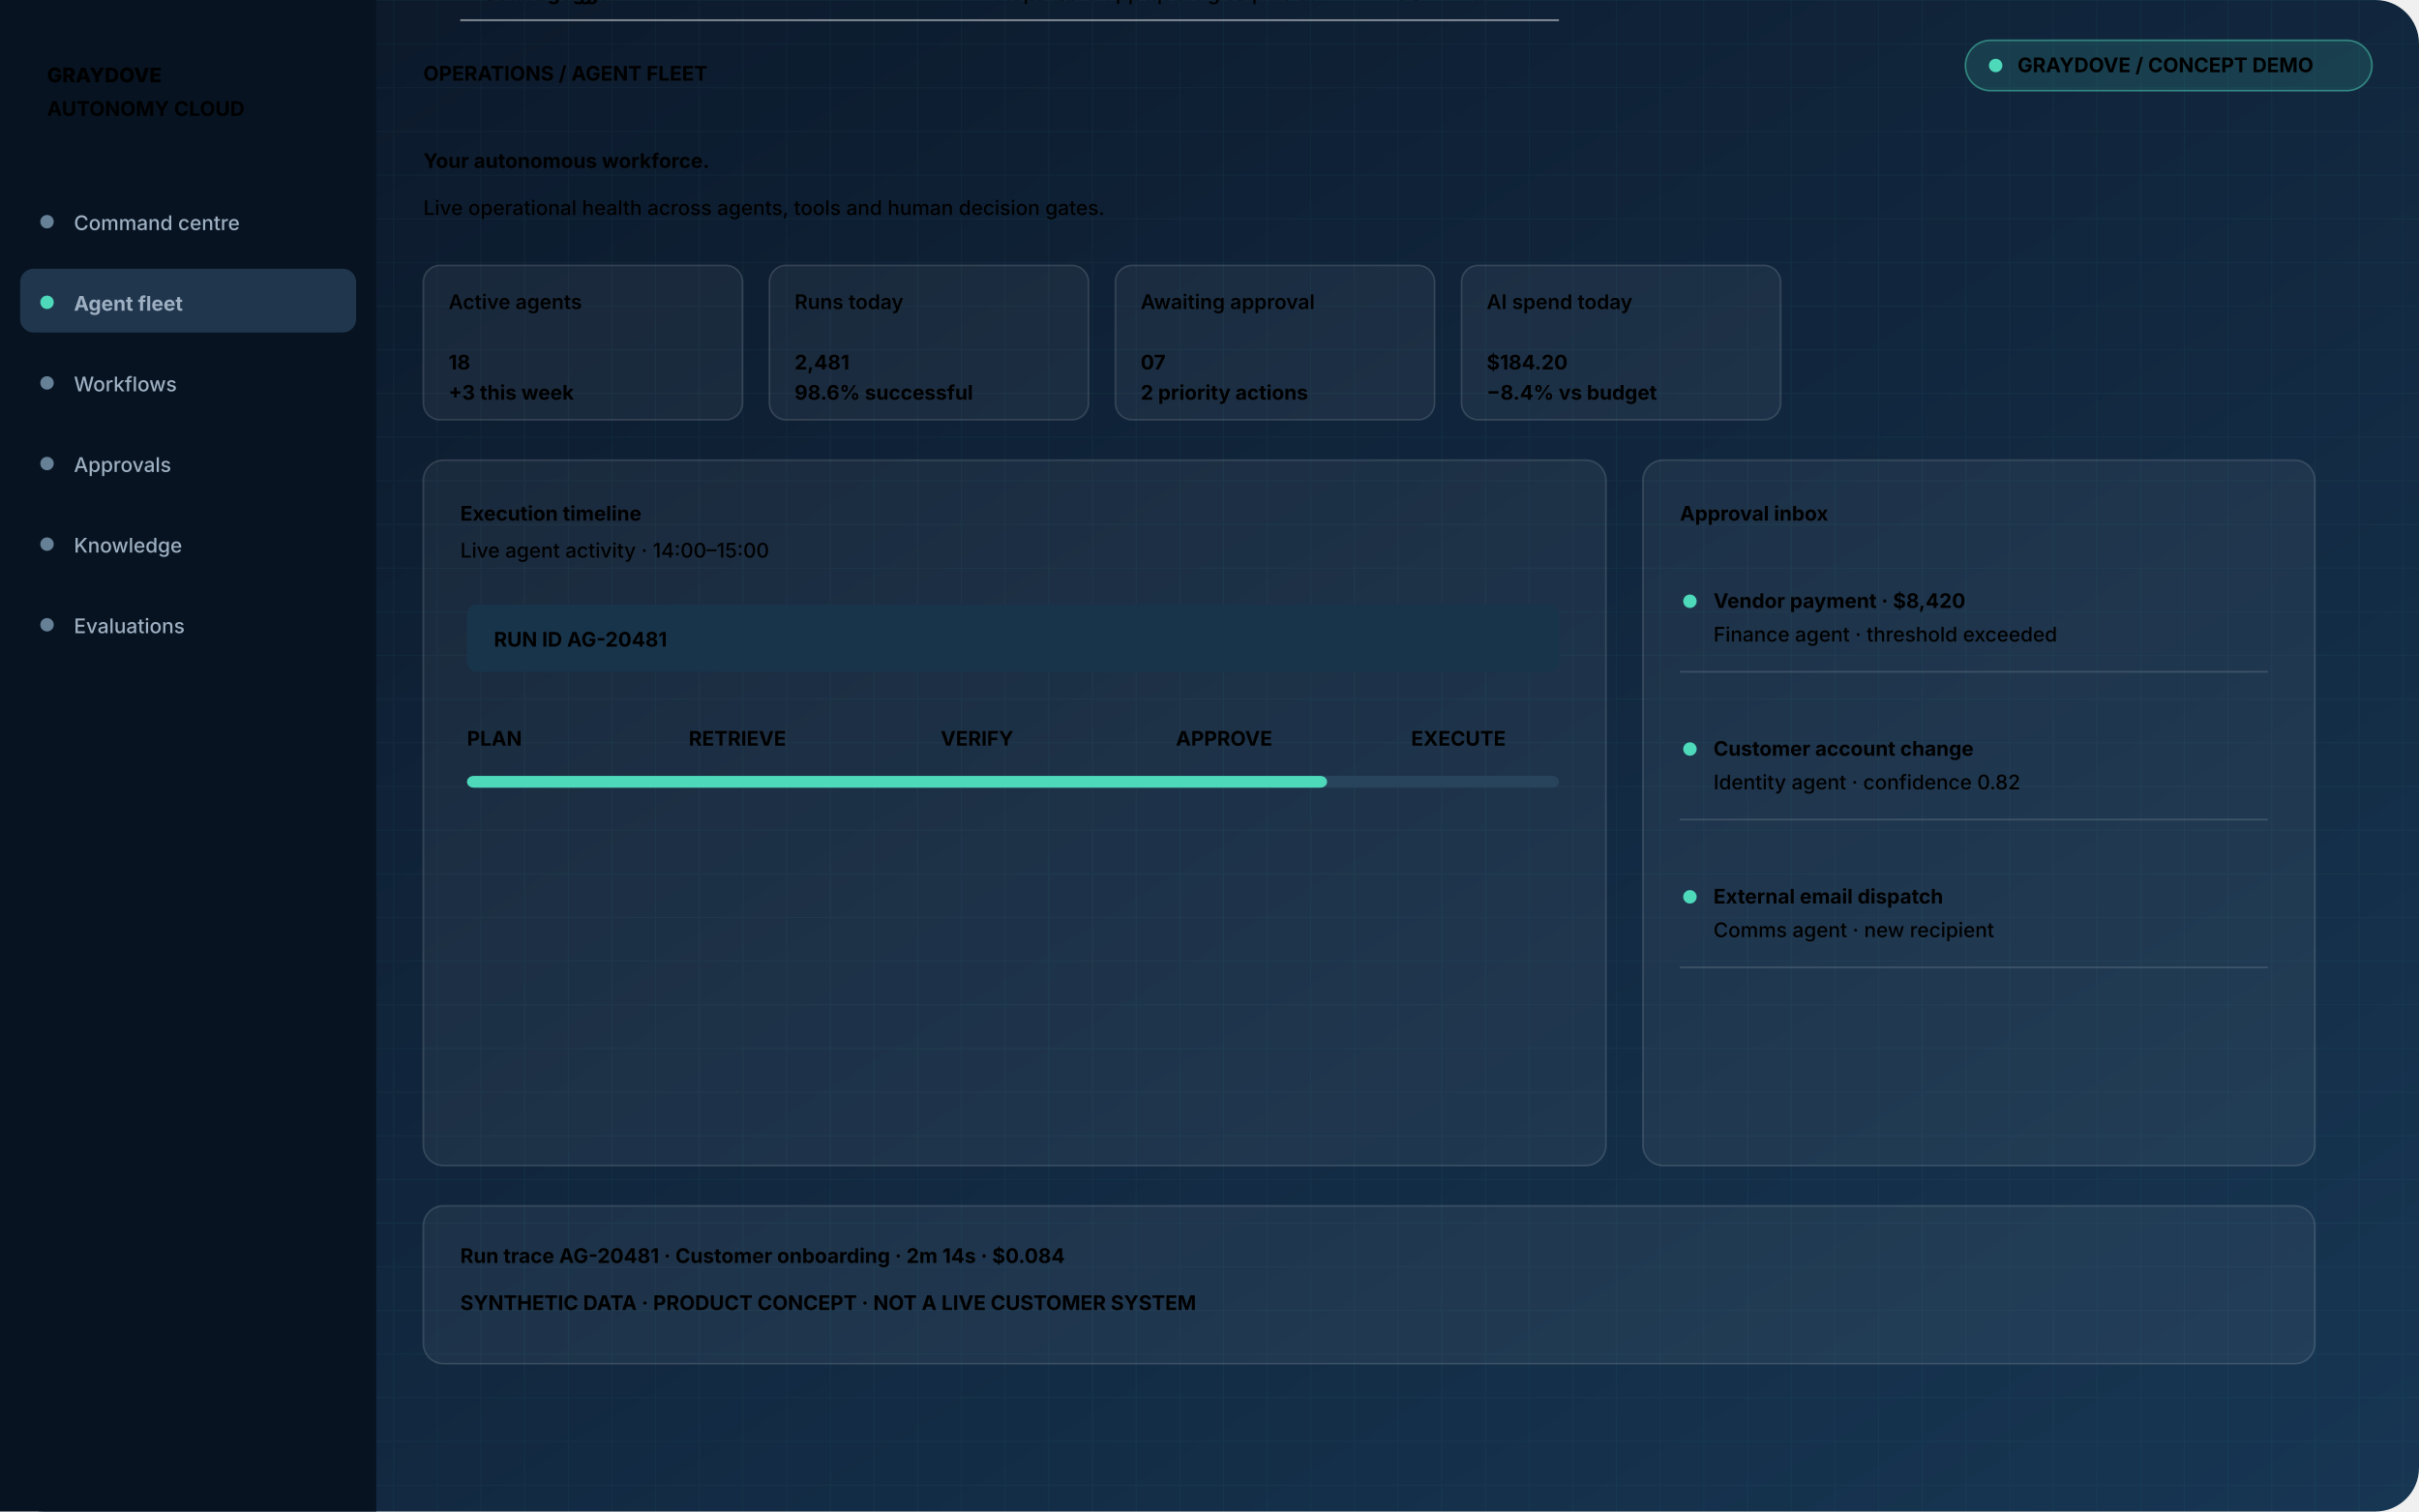
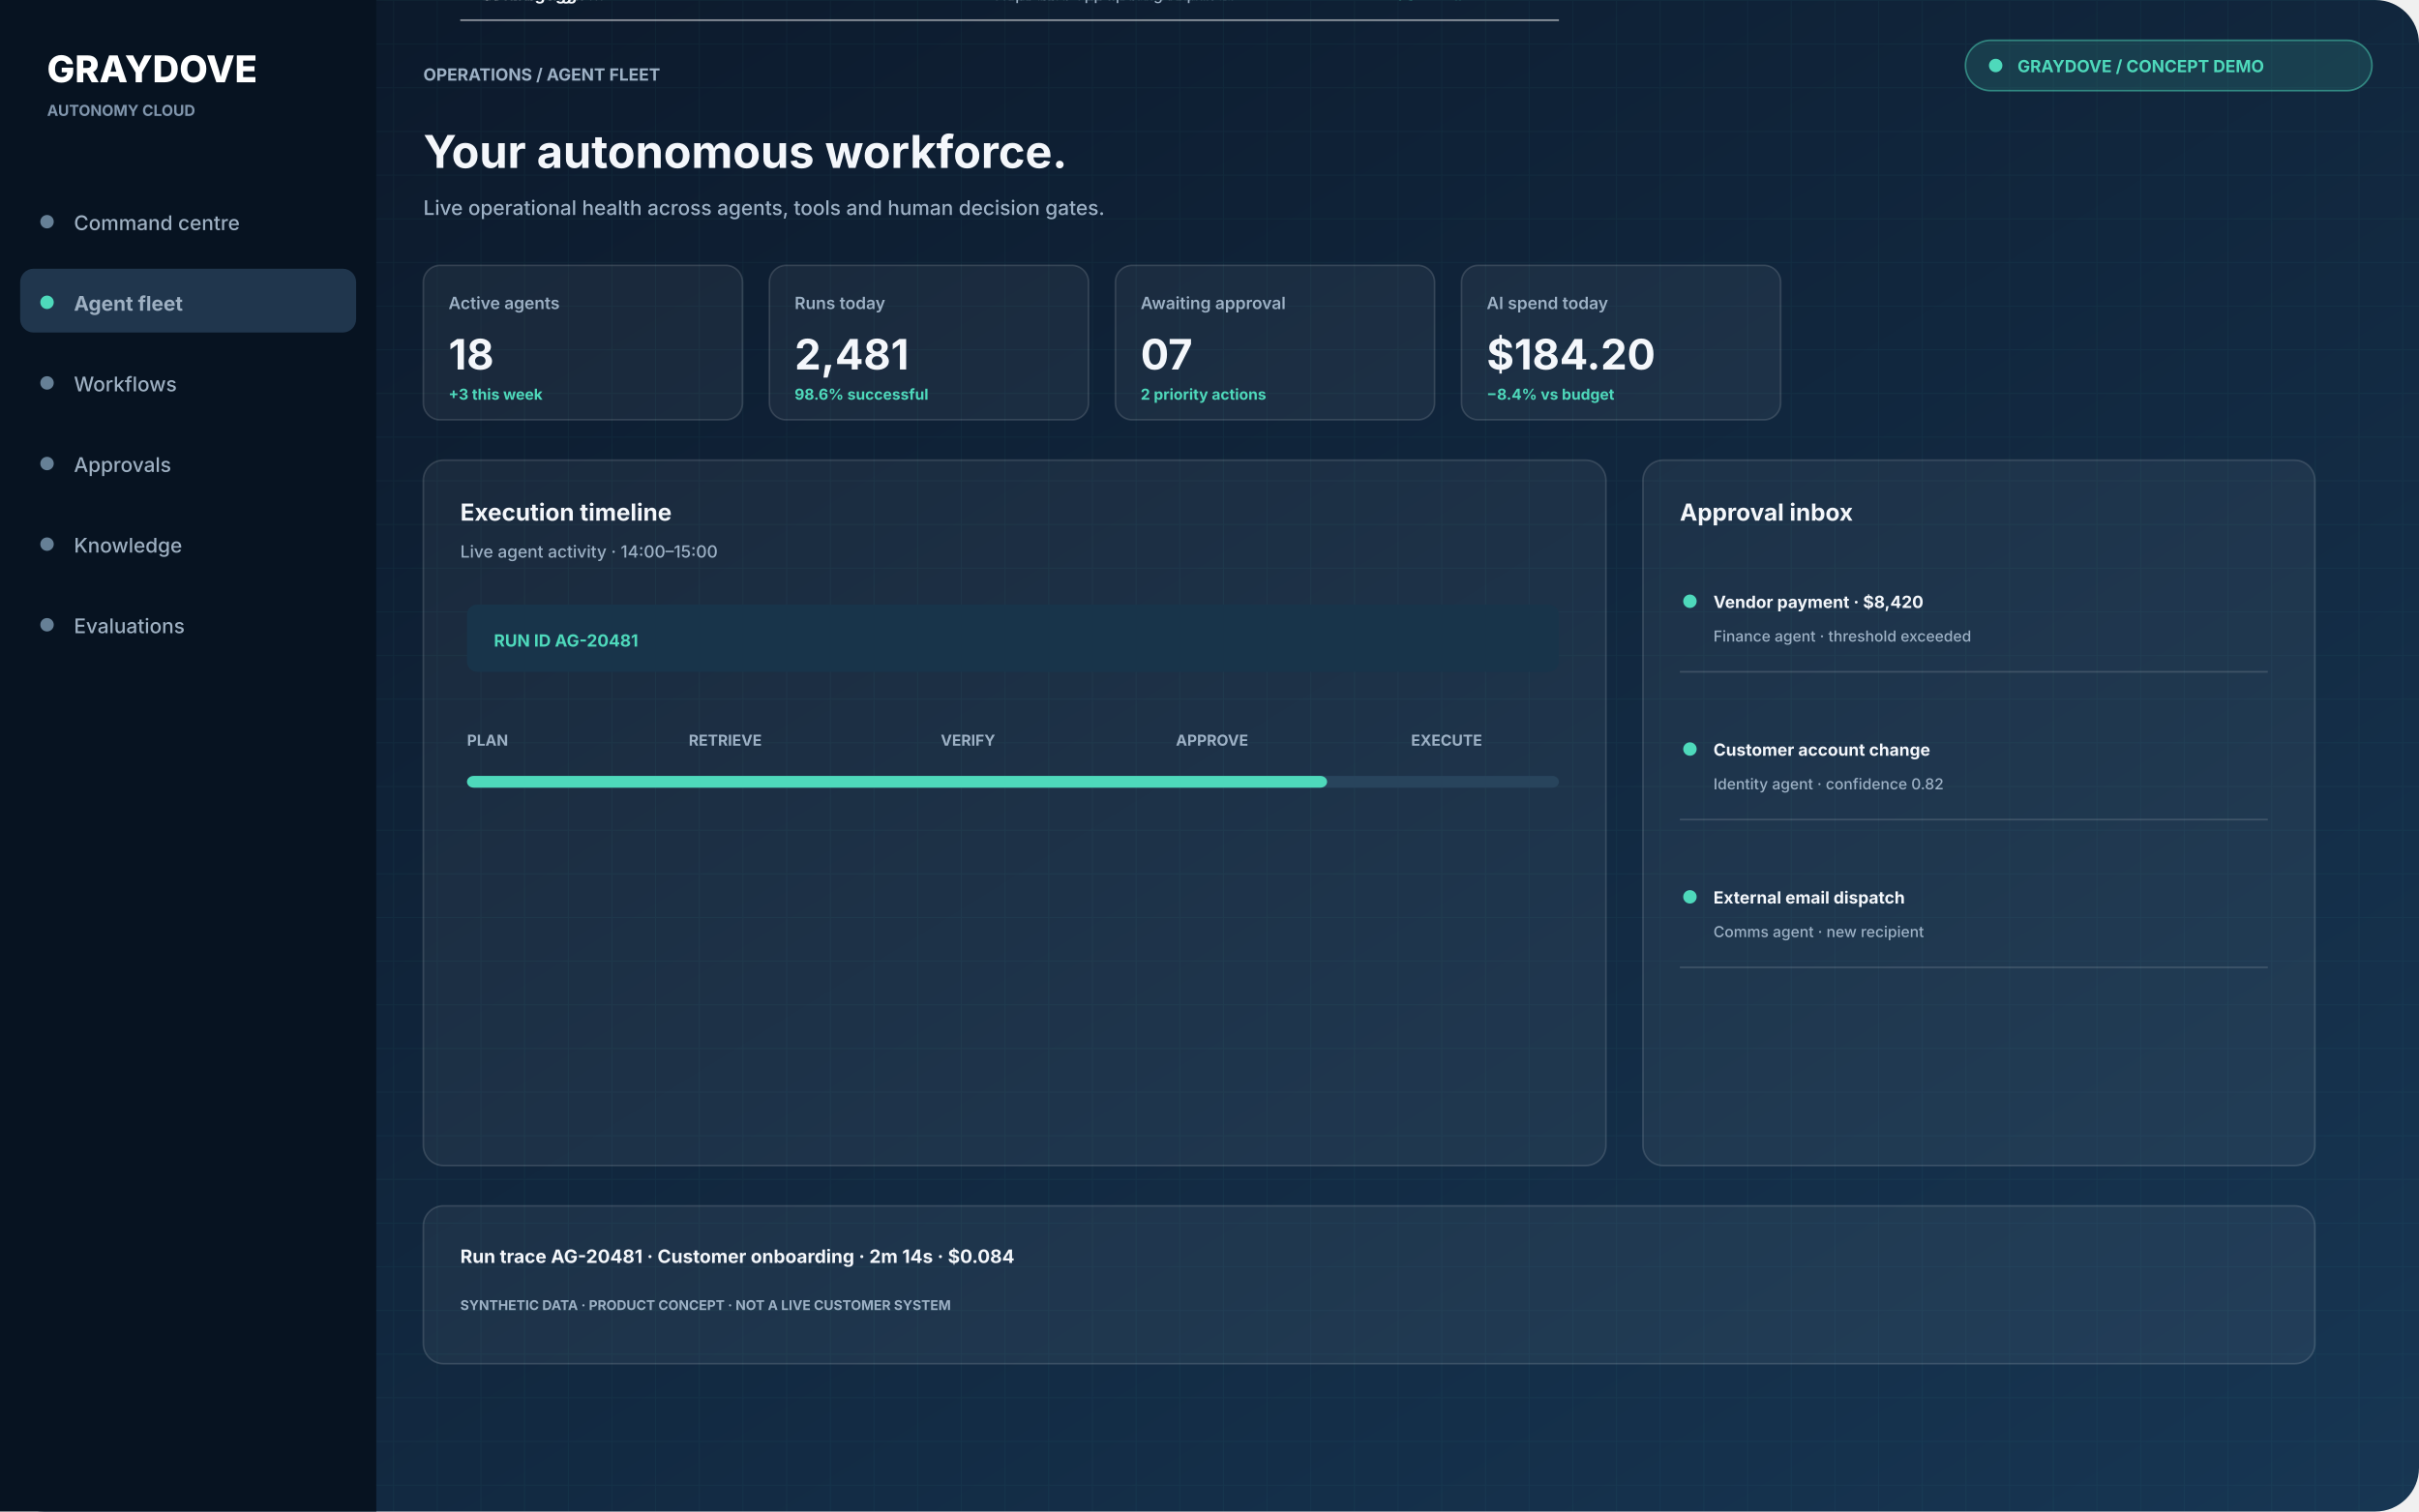
<svg xmlns="http://www.w3.org/2000/svg" width="1440" height="900" viewBox="0 0 1440 900">
  <defs>
    <linearGradient id="bg" x1="0" y1="0" x2="1" y2="1">
      <stop stop-color="#0B1728" />
      <stop offset="1" stop-color="#173653" />
    </linearGradient>
    <pattern id="grid" width="26" height="26" patternUnits="userSpaceOnUse">
      <path d="M26 0H0V26" fill="none" stroke="#4ED9BB" stroke-opacity=".05" />
    </pattern>
  </defs>
  <rect width="1440" height="900" rx="26" fill="url(#bg)" />
  <rect width="1440" height="900" rx="26" fill="url(#grid)" />
  <rect x="0" y="0" width="224" height="900" rx="0" fill="#071321" stroke="none" />
-   <text x="28" y="49" font-family="Inter,Arial,sans-serif" font-size="#fff" font-weight="800" fill="22">GRAYDOVE</text>
-   <text x="28" y="69" font-family="Inter,Arial,sans-serif" font-size="#8196AD" font-weight="700" fill="9">AUTONOMY CLOUD</text>
+   <text x="28" y="49" font-family="Inter,Arial,sans-serif" font-size="22" font-weight="800" fill="#fff">GRAYDOVE</text>
+   <text x="28" y="69" font-family="Inter,Arial,sans-serif" font-size="9" font-weight="700" fill="#8196AD">AUTONOMY CLOUD</text>
  <circle cx="28" cy="132" r="4" fill="#668096" />
  <text x="44" y="137" font-family="Inter,Arial,sans-serif" font-size="12" font-weight="500" fill="#9EB0C2">Command centre</text>
  <rect x="12" y="160" width="200" height="38" rx="8" fill="#20364D" stroke="none" />
  <circle cx="28" cy="180" r="4" fill="#4ED9BB" />
  <text x="44" y="185" font-family="Inter,Arial,sans-serif" font-size="12" font-weight="700" fill="#9EB0C2">Agent fleet</text>
  <circle cx="28" cy="228" r="4" fill="#668096" />
  <text x="44" y="233" font-family="Inter,Arial,sans-serif" font-size="12" font-weight="500" fill="#9EB0C2">Workflows</text>
  <circle cx="28" cy="276" r="4" fill="#668096" />
  <text x="44" y="281" font-family="Inter,Arial,sans-serif" font-size="12" font-weight="500" fill="#9EB0C2">Approvals</text>
  <circle cx="28" cy="324" r="4" fill="#668096" />
  <text x="44" y="329" font-family="Inter,Arial,sans-serif" font-size="12" font-weight="500" fill="#9EB0C2">Knowledge</text>
  <circle cx="28" cy="372" r="4" fill="#668096" />
  <text x="44" y="377" font-family="Inter,Arial,sans-serif" font-size="12" font-weight="500" fill="#9EB0C2">Evaluations</text>
-   <text x="252" y="48" font-family="Inter,Arial,sans-serif" font-size="#9DB1C5" font-weight="700" fill="10">OPERATIONS / AGENT FLEET</text>
-   <text x="252" y="100" font-family="Inter,Arial,sans-serif" font-size="#F4F7FB" font-weight="750" fill="27">Your autonomous workforce.</text>
-   <text x="252" y="128" font-family="Inter,Arial,sans-serif" font-size="#9DB1C5" font-weight="450" fill="12">Live operational health across agents, tools and human decision gates.</text>
+   <text x="252" y="48" font-family="Inter,Arial,sans-serif" font-size="10" font-weight="700" fill="#9DB1C5">OPERATIONS / AGENT FLEET</text>
+   <text x="252" y="100" font-family="Inter,Arial,sans-serif" font-size="27" font-weight="750" fill="#F4F7FB">Your autonomous workforce.</text>
+   <text x="252" y="128" font-family="Inter,Arial,sans-serif" font-size="12" font-weight="450" fill="#9DB1C5">Live operational health across agents, tools and human decision gates.</text>
  <rect x="252" y="158" width="190" height="92" rx="10" fill="#FFFFFF0D" stroke="#FFFFFF22" />
-   <text x="267" y="184" font-family="Inter,Arial,sans-serif" font-size="#9DB1C5" font-weight="600" fill="10">Active agents</text>
-   <text x="267" y="220" font-family="Inter,Arial,sans-serif" font-size="#F4F7FB" font-weight="750" fill="25">18</text>
-   <text x="267" y="238" font-family="Inter,Arial,sans-serif" font-size="#4ED9BB" font-weight="650" fill="9">+3 this week</text>
+   <text x="267" y="184" font-family="Inter,Arial,sans-serif" font-size="10" font-weight="600" fill="#9DB1C5">Active agents</text>
+   <text x="267" y="220" font-family="Inter,Arial,sans-serif" font-size="25" font-weight="750" fill="#F4F7FB">18</text>
+   <text x="267" y="238" font-family="Inter,Arial,sans-serif" font-size="9" font-weight="650" fill="#4ED9BB">+3 this week</text>
  <rect x="458" y="158" width="190" height="92" rx="10" fill="#FFFFFF0D" stroke="#FFFFFF22" />
-   <text x="473" y="184" font-family="Inter,Arial,sans-serif" font-size="#9DB1C5" font-weight="600" fill="10">Runs today</text>
-   <text x="473" y="220" font-family="Inter,Arial,sans-serif" font-size="#F4F7FB" font-weight="750" fill="25">2,481</text>
-   <text x="473" y="238" font-family="Inter,Arial,sans-serif" font-size="#4ED9BB" font-weight="650" fill="9">98.6% successful</text>
+   <text x="473" y="184" font-family="Inter,Arial,sans-serif" font-size="10" font-weight="600" fill="#9DB1C5">Runs today</text>
+   <text x="473" y="220" font-family="Inter,Arial,sans-serif" font-size="25" font-weight="750" fill="#F4F7FB">2,481</text>
+   <text x="473" y="238" font-family="Inter,Arial,sans-serif" font-size="9" font-weight="650" fill="#4ED9BB">98.6% successful</text>
  <rect x="664" y="158" width="190" height="92" rx="10" fill="#FFFFFF0D" stroke="#FFFFFF22" />
-   <text x="679" y="184" font-family="Inter,Arial,sans-serif" font-size="#9DB1C5" font-weight="600" fill="10">Awaiting approval</text>
-   <text x="679" y="220" font-family="Inter,Arial,sans-serif" font-size="#F4F7FB" font-weight="750" fill="25">07</text>
-   <text x="679" y="238" font-family="Inter,Arial,sans-serif" font-size="#4ED9BB" font-weight="650" fill="9">2 priority actions</text>
+   <text x="679" y="184" font-family="Inter,Arial,sans-serif" font-size="10" font-weight="600" fill="#9DB1C5">Awaiting approval</text>
+   <text x="679" y="220" font-family="Inter,Arial,sans-serif" font-size="25" font-weight="750" fill="#F4F7FB">07</text>
+   <text x="679" y="238" font-family="Inter,Arial,sans-serif" font-size="9" font-weight="650" fill="#4ED9BB">2 priority actions</text>
  <rect x="870" y="158" width="190" height="92" rx="10" fill="#FFFFFF0D" stroke="#FFFFFF22" />
-   <text x="885" y="184" font-family="Inter,Arial,sans-serif" font-size="#9DB1C5" font-weight="600" fill="10">AI spend today</text>
-   <text x="885" y="220" font-family="Inter,Arial,sans-serif" font-size="#F4F7FB" font-weight="750" fill="25">$184.20</text>
-   <text x="885" y="238" font-family="Inter,Arial,sans-serif" font-size="#4ED9BB" font-weight="650" fill="9">−8.4% vs budget</text>
+   <text x="885" y="184" font-family="Inter,Arial,sans-serif" font-size="10" font-weight="600" fill="#9DB1C5">AI spend today</text>
+   <text x="885" y="220" font-family="Inter,Arial,sans-serif" font-size="25" font-weight="750" fill="#F4F7FB">$184.20</text>
+   <text x="885" y="238" font-family="Inter,Arial,sans-serif" font-size="9" font-weight="650" fill="#4ED9BB">−8.4% vs budget</text>
  <rect x="252" y="274" width="704" height="420" rx="12" fill="#FFFFFF0D" stroke="#FFFFFF22" />
-   <text x="274" y="310" font-family="Inter,Arial,sans-serif" font-size="#F4F7FB" font-weight="700" fill="14">Execution timeline</text>
-   <text x="274" y="332" font-family="Inter,Arial,sans-serif" font-size="#9DB1C5" font-weight="450" fill="10">Live agent activity · 14:00–15:00</text>
+   <text x="274" y="310" font-family="Inter,Arial,sans-serif" font-size="14" font-weight="700" fill="#F4F7FB">Execution timeline</text>
+   <text x="274" y="332" font-family="Inter,Arial,sans-serif" font-size="10" font-weight="450" fill="#9DB1C5">Live agent activity · 14:00–15:00</text>
  <rect x="278" y="360" width="650" height="40" rx="6" fill="#18344A" stroke="none" />
-   <text x="294" y="385" font-family="Inter,Arial,sans-serif" font-size="#4ED9BB" font-weight="700" fill="10">RUN ID  AG-20481</text>
-   <text x="278" y="444" font-family="Inter,Arial,sans-serif" font-size="#9DB1C5" font-weight="700" fill="9">PLAN</text>
-   <text x="410" y="444" font-family="Inter,Arial,sans-serif" font-size="#9DB1C5" font-weight="700" fill="9">RETRIEVE</text>
-   <text x="560" y="444" font-family="Inter,Arial,sans-serif" font-size="#9DB1C5" font-weight="700" fill="9">VERIFY</text>
-   <text x="700" y="444" font-family="Inter,Arial,sans-serif" font-size="#9DB1C5" font-weight="700" fill="9">APPROVE</text>
-   <text x="840" y="444" font-family="Inter,Arial,sans-serif" font-size="#9DB1C5" font-weight="700" fill="9">EXECUTE</text>
+   <text x="294" y="385" font-family="Inter,Arial,sans-serif" font-size="10" font-weight="700" fill="#4ED9BB">RUN ID  AG-20481</text>
+   <text x="278" y="444" font-family="Inter,Arial,sans-serif" font-size="9" font-weight="700" fill="#9DB1C5">PLAN</text>
+   <text x="410" y="444" font-family="Inter,Arial,sans-serif" font-size="9" font-weight="700" fill="#9DB1C5">RETRIEVE</text>
+   <text x="560" y="444" font-family="Inter,Arial,sans-serif" font-size="9" font-weight="700" fill="#9DB1C5">VERIFY</text>
+   <text x="700" y="444" font-family="Inter,Arial,sans-serif" font-size="9" font-weight="700" fill="#9DB1C5">APPROVE</text>
+   <text x="840" y="444" font-family="Inter,Arial,sans-serif" font-size="9" font-weight="700" fill="#9DB1C5">EXECUTE</text>
  <rect x="278" y="462" width="650" height="7" rx="4" fill="#28445C" stroke="none" />
  <rect x="278" y="462" width="512" height="7" rx="4" fill="#4ED9BB" stroke="none" />
  <path d="M274 12h654" stroke="#FFFFFF" stroke-opacity=".14" />
-   <text x="280" y="0" font-family="Inter,Arial,sans-serif" font-size="#F4F7FB" font-weight="650" fill="10">Intake agent</text>
-   <text x="590" y="0" font-family="Inter,Arial,sans-serif" font-size="#9DB1C5" font-weight="450" fill="9">Classified 148 incoming requests</text>
-   <text x="830" y="0" font-family="Inter,Arial,sans-serif" font-size="#4ED9BB" font-weight="700" fill="9">RUNNING</text>
+   <text x="280" y="0" font-family="Inter,Arial,sans-serif" font-size="10" font-weight="650" fill="#F4F7FB">Intake agent</text>
+   <text x="590" y="0" font-family="Inter,Arial,sans-serif" font-size="9" font-weight="450" fill="#9DB1C5">Classified 148 incoming requests</text>
+   <text x="830" y="0" font-family="Inter,Arial,sans-serif" font-size="9" font-weight="700" fill="#4ED9BB">RUNNING</text>
  <path d="M274 12h654" stroke="#FFFFFF" stroke-opacity=".14" />
-   <text x="280" y="0" font-family="Inter,Arial,sans-serif" font-size="#F4F7FB" font-weight="650" fill="10">Research agent</text>
-   <text x="590" y="0" font-family="Inter,Arial,sans-serif" font-size="#9DB1C5" font-weight="450" fill="9">Enriched 32 records with context</text>
-   <text x="830" y="0" font-family="Inter,Arial,sans-serif" font-size="#4ED9BB" font-weight="700" fill="9">COMPLETE</text>
+   <text x="280" y="0" font-family="Inter,Arial,sans-serif" font-size="10" font-weight="650" fill="#F4F7FB">Research agent</text>
+   <text x="590" y="0" font-family="Inter,Arial,sans-serif" font-size="9" font-weight="450" fill="#9DB1C5">Enriched 32 records with context</text>
+   <text x="830" y="0" font-family="Inter,Arial,sans-serif" font-size="9" font-weight="700" fill="#4ED9BB">COMPLETE</text>
  <path d="M274 12h654" stroke="#FFFFFF" stroke-opacity=".14" />
-   <text x="280" y="0" font-family="Inter,Arial,sans-serif" font-size="#F4F7FB" font-weight="650" fill="10">Decision agent</text>
-   <text x="590" y="0" font-family="Inter,Arial,sans-serif" font-size="#9DB1C5" font-weight="450" fill="9">Prepared 14 recommendations</text>
-   <text x="830" y="0" font-family="Inter,Arial,sans-serif" font-size="#4ED9BB" font-weight="700" fill="9">WAITING</text>
+   <text x="280" y="0" font-family="Inter,Arial,sans-serif" font-size="10" font-weight="650" fill="#F4F7FB">Decision agent</text>
+   <text x="590" y="0" font-family="Inter,Arial,sans-serif" font-size="9" font-weight="450" fill="#9DB1C5">Prepared 14 recommendations</text>
+   <text x="830" y="0" font-family="Inter,Arial,sans-serif" font-size="9" font-weight="700" fill="#4ED9BB">WAITING</text>
  <path d="M274 12h654" stroke="#FFFFFF" stroke-opacity=".14" />
-   <text x="280" y="0" font-family="Inter,Arial,sans-serif" font-size="#F4F7FB" font-weight="650" fill="10">Fulfilment agent</text>
-   <text x="590" y="0" font-family="Inter,Arial,sans-serif" font-size="#9DB1C5" font-weight="450" fill="9">Executed 9 approved actions</text>
-   <text x="830" y="0" font-family="Inter,Arial,sans-serif" font-size="#4ED9BB" font-weight="700" fill="9">COMPLETE</text>
+   <text x="280" y="0" font-family="Inter,Arial,sans-serif" font-size="10" font-weight="650" fill="#F4F7FB">Fulfilment agent</text>
+   <text x="590" y="0" font-family="Inter,Arial,sans-serif" font-size="9" font-weight="450" fill="#9DB1C5">Executed 9 approved actions</text>
+   <text x="830" y="0" font-family="Inter,Arial,sans-serif" font-size="9" font-weight="700" fill="#4ED9BB">COMPLETE</text>
  <path d="M274 12h654" stroke="#FFFFFF" stroke-opacity=".14" />
-   <text x="280" y="0" font-family="Inter,Arial,sans-serif" font-size="#F4F7FB" font-weight="650" fill="10">Verifier</text>
-   <text x="590" y="0" font-family="Inter,Arial,sans-serif" font-size="#9DB1C5" font-weight="450" fill="9">Validated 97 completed outcomes</text>
-   <text x="830" y="0" font-family="Inter,Arial,sans-serif" font-size="#4ED9BB" font-weight="700" fill="9">HEALTHY</text>
+   <text x="280" y="0" font-family="Inter,Arial,sans-serif" font-size="10" font-weight="650" fill="#F4F7FB">Verifier</text>
+   <text x="590" y="0" font-family="Inter,Arial,sans-serif" font-size="9" font-weight="450" fill="#9DB1C5">Validated 97 completed outcomes</text>
+   <text x="830" y="0" font-family="Inter,Arial,sans-serif" font-size="9" font-weight="700" fill="#4ED9BB">HEALTHY</text>
  <rect x="978" y="274" width="400" height="420" rx="12" fill="#FFFFFF0D" stroke="#FFFFFF22" />
-   <text x="1000" y="310" font-family="Inter,Arial,sans-serif" font-size="#F4F7FB" font-weight="700" fill="14">Approval inbox</text>
+   <text x="1000" y="310" font-family="Inter,Arial,sans-serif" font-size="14" font-weight="700" fill="#F4F7FB">Approval inbox</text>
  <circle cx="1006" cy="358" r="4" fill="#4ED9BB" />
-   <text x="1020" y="362" font-family="Inter,Arial,sans-serif" font-size="#F4F7FB" font-weight="650" fill="10">Vendor payment · $8,420</text>
-   <text x="1020" y="382" font-family="Inter,Arial,sans-serif" font-size="#9DB1C5" font-weight="450" fill="9">Finance agent · threshold exceeded</text>
+   <text x="1020" y="362" font-family="Inter,Arial,sans-serif" font-size="10" font-weight="650" fill="#F4F7FB">Vendor payment · $8,420</text>
+   <text x="1020" y="382" font-family="Inter,Arial,sans-serif" font-size="9" font-weight="450" fill="#9DB1C5">Finance agent · threshold exceeded</text>
  <path d="M1000 400h350" stroke="#FFFFFF" stroke-opacity=".14" />
  <circle cx="1006" cy="446" r="4" fill="#4ED9BB" />
-   <text x="1020" y="450" font-family="Inter,Arial,sans-serif" font-size="#F4F7FB" font-weight="650" fill="10">Customer account change</text>
-   <text x="1020" y="470" font-family="Inter,Arial,sans-serif" font-size="#9DB1C5" font-weight="450" fill="9">Identity agent · confidence 0.82</text>
+   <text x="1020" y="450" font-family="Inter,Arial,sans-serif" font-size="10" font-weight="650" fill="#F4F7FB">Customer account change</text>
+   <text x="1020" y="470" font-family="Inter,Arial,sans-serif" font-size="9" font-weight="450" fill="#9DB1C5">Identity agent · confidence 0.82</text>
  <path d="M1000 488h350" stroke="#FFFFFF" stroke-opacity=".14" />
  <circle cx="1006" cy="534" r="4" fill="#4ED9BB" />
-   <text x="1020" y="538" font-family="Inter,Arial,sans-serif" font-size="#F4F7FB" font-weight="650" fill="10">External email dispatch</text>
-   <text x="1020" y="558" font-family="Inter,Arial,sans-serif" font-size="#9DB1C5" font-weight="450" fill="9">Comms agent · new recipient</text>
+   <text x="1020" y="538" font-family="Inter,Arial,sans-serif" font-size="10" font-weight="650" fill="#F4F7FB">External email dispatch</text>
+   <text x="1020" y="558" font-family="Inter,Arial,sans-serif" font-size="9" font-weight="450" fill="#9DB1C5">Comms agent · new recipient</text>
  <path d="M1000 576h350" stroke="#FFFFFF" stroke-opacity=".14" />
  <rect x="252" y="718" width="1126" height="94" rx="12" fill="#FFFFFF0D" stroke="#FFFFFF22" />
-   <text x="274" y="752" font-family="Inter,Arial,sans-serif" font-size="#F4F7FB" font-weight="650" fill="11">Run trace AG-20481 · Customer onboarding · 2m 14s · $0.084</text>
-   <text x="274" y="780" font-family="Inter,Arial,sans-serif" font-size="#9DB1C5" font-weight="700" fill="8">SYNTHETIC DATA · PRODUCT CONCEPT · NOT A LIVE CUSTOMER SYSTEM</text>
+   <text x="274" y="752" font-family="Inter,Arial,sans-serif" font-size="11" font-weight="650" fill="#F4F7FB">Run trace AG-20481 · Customer onboarding · 2m 14s · $0.084</text>
+   <text x="274" y="780" font-family="Inter,Arial,sans-serif" font-size="8" font-weight="700" fill="#9DB1C5">SYNTHETIC DATA · PRODUCT CONCEPT · NOT A LIVE CUSTOMER SYSTEM</text>
  <rect x="1170" y="24" width="242" height="30" rx="15" fill="#4ED9BB" fill-opacity=".14" stroke="#4ED9BB" stroke-opacity=".5" />
  <circle cx="1188" cy="39" r="4" fill="#4ED9BB" />
-   <text x="1201" y="43" font-family="Inter,Arial,sans-serif" font-size="#4ED9BB" font-weight="700" fill="10">GRAYDOVE / CONCEPT DEMO</text>
+   <text x="1201" y="43" font-family="Inter,Arial,sans-serif" font-size="10" font-weight="700" fill="#4ED9BB">GRAYDOVE / CONCEPT DEMO</text>
</svg>
